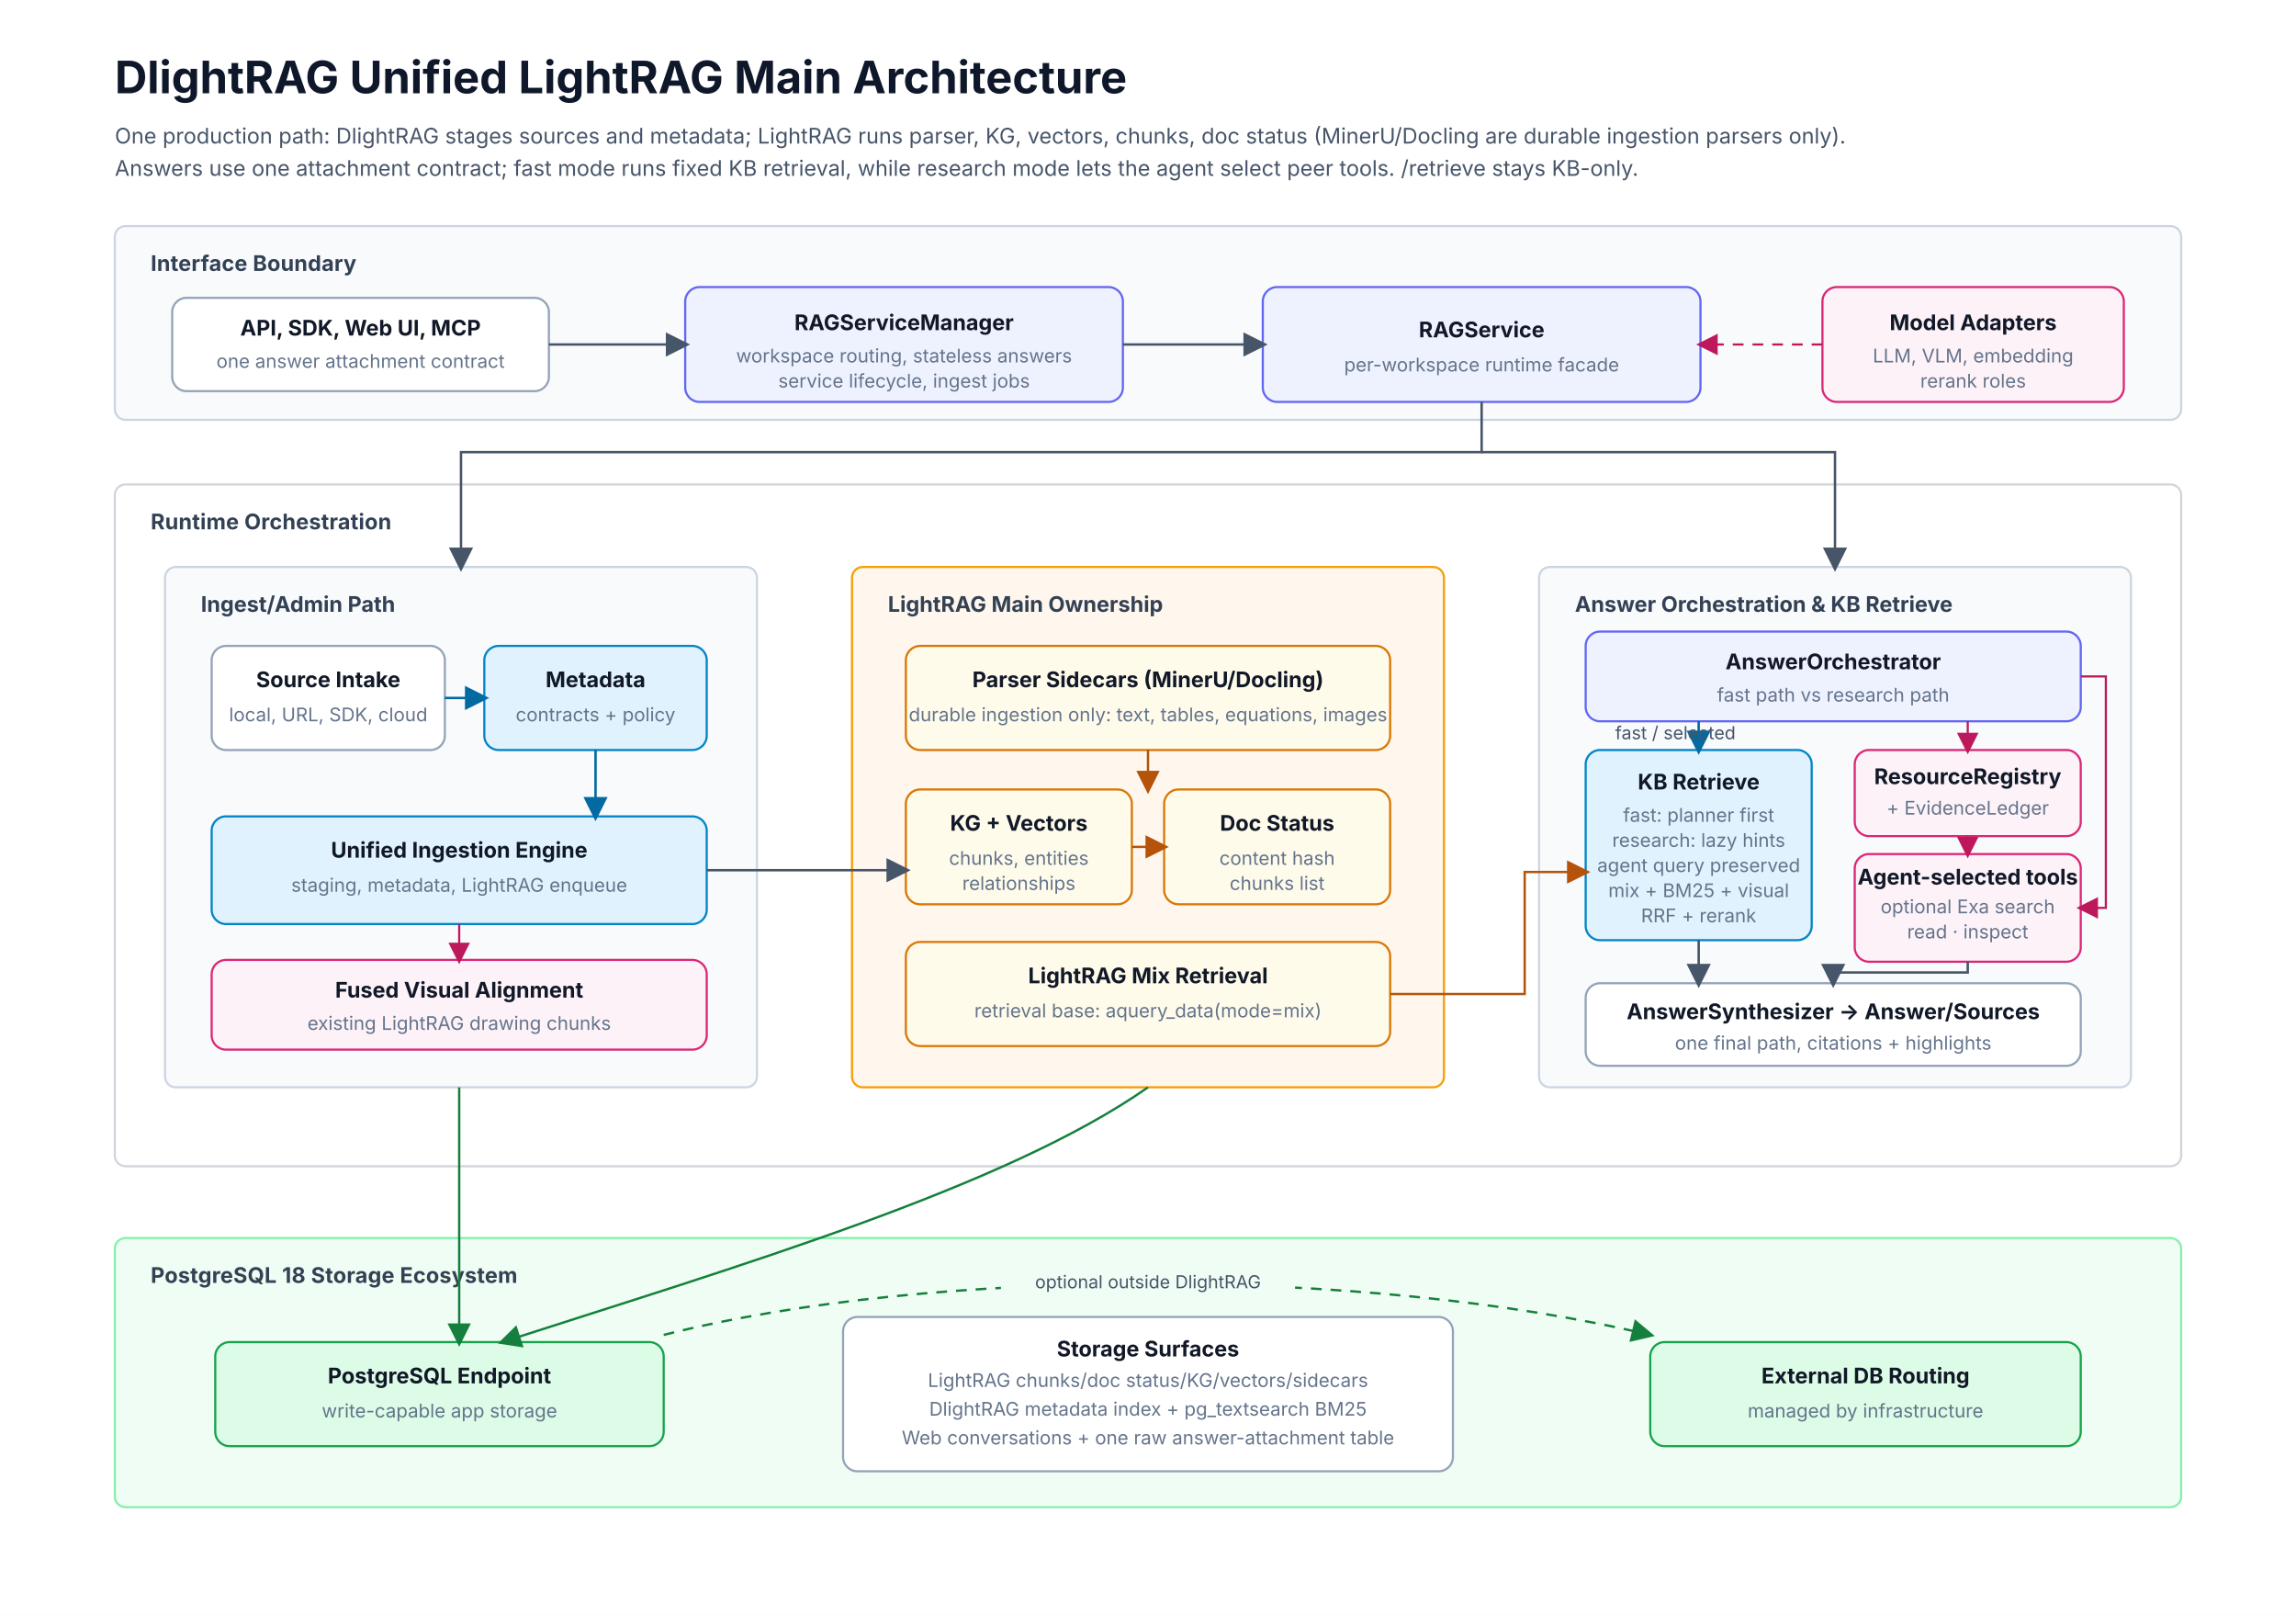
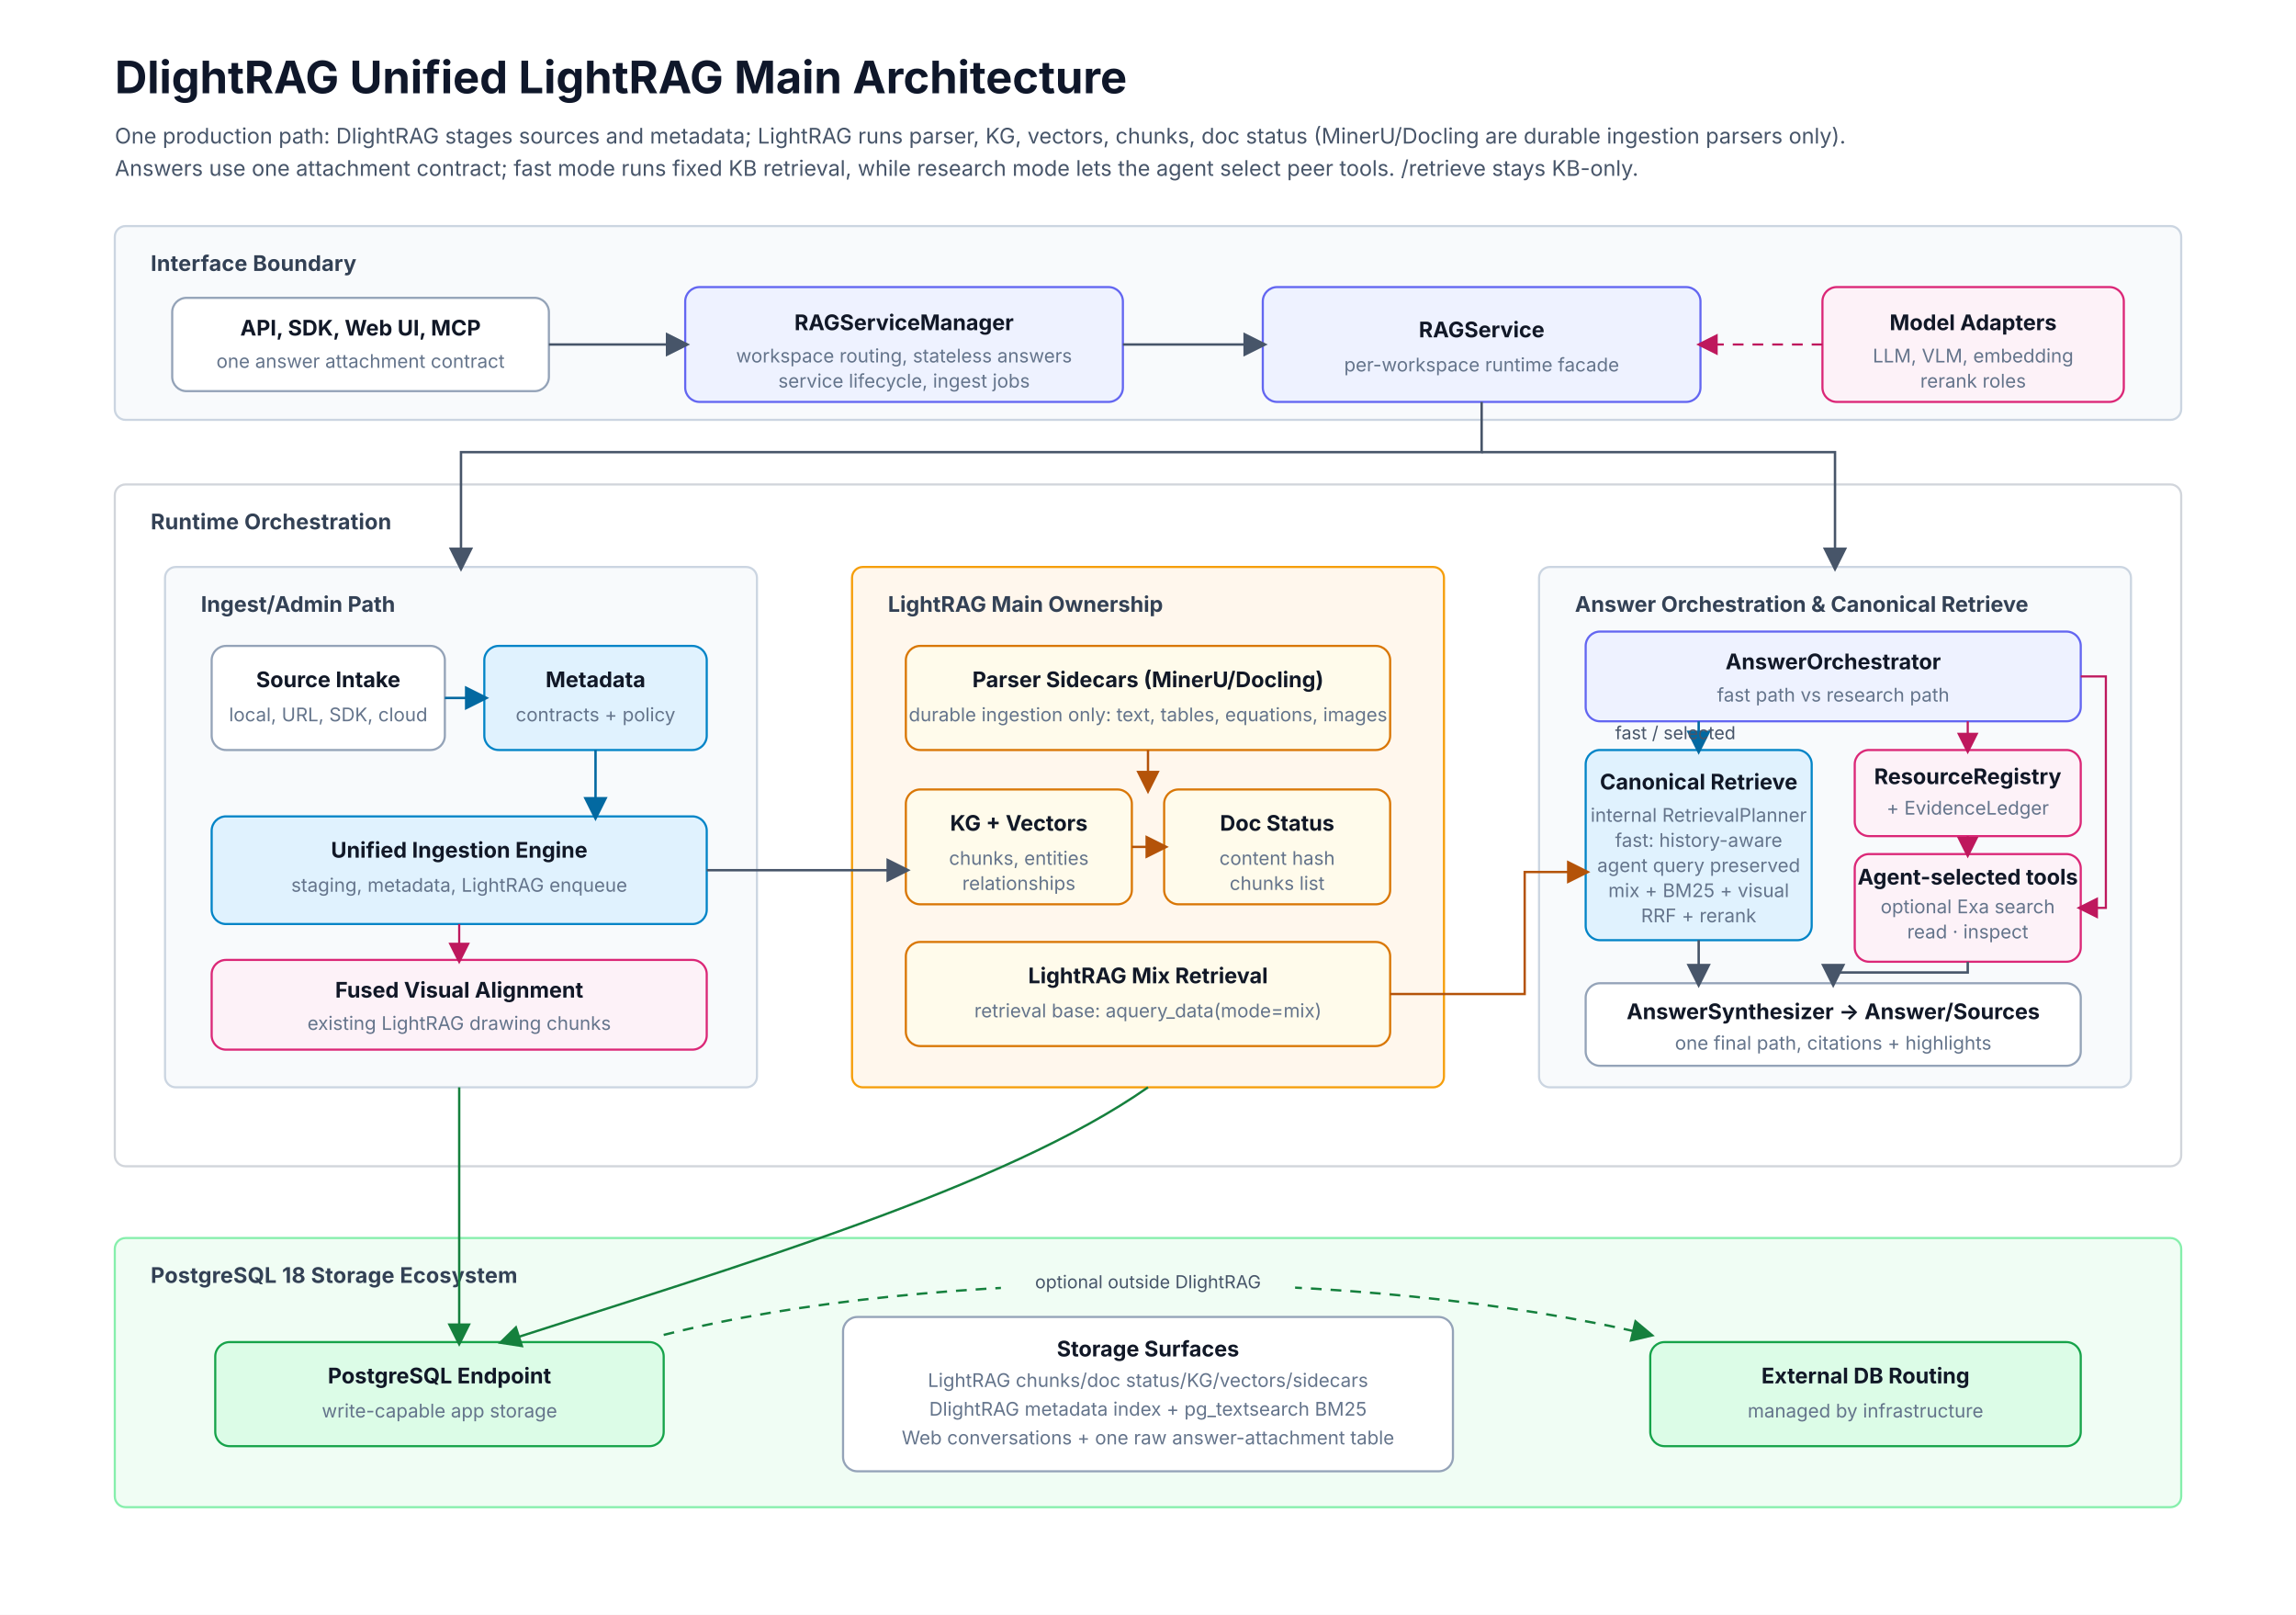
<svg xmlns="http://www.w3.org/2000/svg" viewBox="0 0 1280 900" role="img" aria-labelledby="title desc">
  <defs>
    <marker id="arrow" markerWidth="10" markerHeight="10" refX="8" refY="5" orient="auto" markerUnits="strokeWidth">
      <path d="M 0 0 L 10 5 L 0 10 z" fill="#475569" />
    </marker>
    <marker id="arrow-blue" markerWidth="10" markerHeight="10" refX="8" refY="5" orient="auto" markerUnits="strokeWidth">
      <path d="M 0 0 L 10 5 L 0 10 z" fill="#0369a1" />
    </marker>
    <marker id="arrow-orange" markerWidth="10" markerHeight="10" refX="8" refY="5" orient="auto" markerUnits="strokeWidth">
      <path d="M 0 0 L 10 5 L 0 10 z" fill="#b45309" />
    </marker>
    <marker id="arrow-green" markerWidth="10" markerHeight="10" refX="8" refY="5" orient="auto" markerUnits="strokeWidth">
      <path d="M 0 0 L 10 5 L 0 10 z" fill="#15803d" />
    </marker>
    <marker id="arrow-pink" markerWidth="10" markerHeight="10" refX="8" refY="5" orient="auto" markerUnits="strokeWidth">
      <path d="M 0 0 L 10 5 L 0 10 z" fill="#be185d" />
    </marker>
    <style>
      .bg { fill: #ffffff; }
      .title { font: 700 25px Inter, ui-sans-serif, system-ui, -apple-system, BlinkMacSystemFont, "Segoe UI", sans-serif; fill: #0f172a; }
      .subtitle { font: 400 12px Inter, ui-sans-serif, system-ui, -apple-system, BlinkMacSystemFont, "Segoe UI", sans-serif; fill: #475569; }
      .band-title { font: 700 12px Inter, ui-sans-serif, system-ui, -apple-system, BlinkMacSystemFont, "Segoe UI", sans-serif; fill: #334155; letter-spacing: .1px; }
      .lane-title { font: 700 12px Inter, ui-sans-serif, system-ui, -apple-system, BlinkMacSystemFont, "Segoe UI", sans-serif; fill: #334155; }
      .label { font: 700 12px Inter, ui-sans-serif, system-ui, -apple-system, BlinkMacSystemFont, "Segoe UI", sans-serif; fill: #111827; }
      .small { font: 400 10.5px Inter, ui-sans-serif, system-ui, -apple-system, BlinkMacSystemFont, "Segoe UI", sans-serif; fill: #64748b; }
      .note { font: 400 10px Inter, ui-sans-serif, system-ui, -apple-system, BlinkMacSystemFont, "Segoe UI", sans-serif; fill: #475569; }
      .band { fill: #ffffff; stroke: #d1d5db; stroke-width: 1.2; rx: 6; }
      .band-soft { fill: #f8fafc; stroke: #cbd5e1; stroke-width: 1.2; rx: 6; }
      .band-orange { fill: #fff7ed; stroke: #f59e0b; stroke-width: 1.2; rx: 6; }
      .band-green { fill: #f0fdf4; stroke: #86efac; stroke-width: 1.2; rx: 6; }
      .box { fill: #ffffff; stroke: #94a3b8; stroke-width: 1.2; rx: 8; }
      .box-blue { fill: #e0f2fe; stroke: #0284c7; }
      .box-indigo { fill: #eef2ff; stroke: #6366f1; }
      .box-orange { fill: #fffbeb; stroke: #d97706; }
      .box-pink { fill: #fdf2f8; stroke: #db2777; }
      .box-green { fill: #dcfce7; stroke: #16a34a; }
      .line { fill: none; stroke: #475569; stroke-width: 1.35; marker-end: url(#arrow); }
      .line-blue { fill: none; stroke: #0369a1; stroke-width: 1.35; marker-end: url(#arrow-blue); }
      .line-orange { fill: none; stroke: #b45309; stroke-width: 1.3; marker-end: url(#arrow-orange); }
      .line-green { fill: none; stroke: #15803d; stroke-width: 1.3; marker-end: url(#arrow-green); }
      .line-pink { fill: none; stroke: #be185d; stroke-width: 1.2; marker-end: url(#arrow-pink); }
      .dash { stroke-dasharray: 6 5; }
    </style>
  </defs>
  <rect class="bg" width="1280" height="900" />
  <text class="title" x="64" y="52">DlightRAG Unified LightRAG Main Architecture</text>
  <text class="subtitle" x="64" y="80">One production path: DlightRAG stages sources and metadata; LightRAG runs parser, KG, vectors, chunks, doc status (MinerU/Docling are durable ingestion parsers only).</text>
  <text class="subtitle" x="64" y="98">Answers use one attachment contract; fast mode runs fixed KB retrieval, while research mode lets the agent select peer tools. /retrieve stays KB-only.</text>
  <rect class="band-soft" x="64" y="126" width="1152" height="108" />
  <text class="band-title" x="84" y="151">Interface Boundary</text>
  <rect class="box" x="96" y="166" width="210" height="52" />
  <text class="label" text-anchor="middle" x="201" y="187">API, SDK, Web UI, MCP</text>
  <text class="small" text-anchor="middle" x="201" y="205">one answer attachment contract</text>
  <rect class="box box-indigo" x="382" y="160" width="244" height="64" />
  <text class="label" text-anchor="middle" x="504" y="184">RAGServiceManager</text>
  <text class="small" text-anchor="middle" x="504" y="202">workspace routing, stateless answers</text>
  <text class="small" text-anchor="middle" x="504" y="216">service lifecycle, ingest jobs</text>
  <rect class="box box-indigo" x="704" y="160" width="244" height="64" />
  <text class="label" text-anchor="middle" x="826" y="188">RAGService</text>
  <text class="small" text-anchor="middle" x="826" y="207">per-workspace runtime facade</text>
  <rect class="box box-pink" x="1016" y="160" width="168" height="64" />
  <text class="label" text-anchor="middle" x="1100" y="184">Model Adapters</text>
  <text class="small" text-anchor="middle" x="1100" y="202">LLM, VLM, embedding</text>
  <text class="small" text-anchor="middle" x="1100" y="216">rerank roles</text>
  <path class="line" d="M 306 192 H 382" />
  <path class="line" d="M 626 192 H 704" />
  <path class="line-pink dash" d="M 1016 192 H 948" />
  <rect class="band" x="64" y="270" width="1152" height="380" />
  <text class="band-title" x="84" y="295">Runtime Orchestration</text>
  <rect class="band-soft" x="92" y="316" width="330" height="290" />
  <text class="lane-title" x="112" y="341">Ingest/Admin Path</text>
  <rect class="box" x="118" y="360" width="130" height="58" />
  <text class="label" text-anchor="middle" x="183" y="383">Source Intake</text>
  <text class="small" text-anchor="middle" x="183" y="402">local, URL, SDK, cloud</text>
  <rect class="box box-blue" x="270" y="360" width="124" height="58" />
  <text class="label" text-anchor="middle" x="332" y="383">Metadata</text>
  <text class="small" text-anchor="middle" x="332" y="402">contracts + policy</text>
  <rect class="box box-blue" x="118" y="455" width="276" height="60" />
  <text class="label" text-anchor="middle" x="256" y="478">Unified Ingestion Engine</text>
  <text class="small" text-anchor="middle" x="256" y="497">staging, metadata, LightRAG enqueue</text>
  <rect class="box box-pink" x="118" y="535" width="276" height="50" />
  <text class="label" text-anchor="middle" x="256" y="556">Fused Visual Alignment</text>
  <text class="small" text-anchor="middle" x="256" y="574">existing LightRAG drawing chunks</text>
  <path class="line-blue" d="M 248 389 H 270" />
  <path class="line-blue" d="M 332 418 V 455" />
  <path class="line-pink" d="M 256 515 V 535" />
  <rect class="band-orange" x="475" y="316" width="330" height="290" />
  <text class="lane-title" x="495" y="341" fill="#92400e">LightRAG Main Ownership</text>
  <rect class="box box-orange" x="505" y="360" width="270" height="58" />
  <text class="label" text-anchor="middle" x="640" y="383">Parser Sidecars (MinerU/Docling)</text>
  <text class="small" text-anchor="middle" x="640" y="402">durable ingestion only: text, tables, equations, images</text>
  <rect class="box box-orange" x="505" y="440" width="126" height="64" />
  <text class="label" text-anchor="middle" x="568" y="463">KG + Vectors</text>
  <text class="small" text-anchor="middle" x="568" y="482">chunks, entities</text>
  <text class="small" text-anchor="middle" x="568" y="496">relationships</text>
  <rect class="box box-orange" x="649" y="440" width="126" height="64" />
  <text class="label" text-anchor="middle" x="712" y="463">Doc Status</text>
  <text class="small" text-anchor="middle" x="712" y="482">content hash</text>
  <text class="small" text-anchor="middle" x="712" y="496">chunks list</text>
  <rect class="box box-orange" x="505" y="525" width="270" height="58" />
  <text class="label" text-anchor="middle" x="640" y="548">LightRAG Mix Retrieval</text>
  <text class="small" text-anchor="middle" x="640" y="567">retrieval base: aquery_data(mode=mix)</text>
  <path class="line" d="M 394 485 H 505" />
  <path class="line-orange" d="M 640 418 V 440" />
  <path class="line-orange" d="M 631 472 H 649" />
  <rect class="band-soft" x="858" y="316" width="330" height="290" />
-   <text class="lane-title" x="878" y="341">Answer Orchestration &amp; KB Retrieve</text>
+   <text class="lane-title" x="878" y="341">Answer Orchestration &amp; Canonical Retrieve</text>
  <rect class="box box-indigo" x="884" y="352" width="276" height="50" />
  <text class="label" text-anchor="middle" x="1022" y="373">AnswerOrchestrator</text>
  <text class="small" text-anchor="middle" x="1022" y="391">fast path vs research path</text>
  <rect class="box box-blue" x="884" y="418" width="126" height="106" />
-   <text class="label" text-anchor="middle" x="947" y="440">KB Retrieve</text>
-   <text class="small" text-anchor="middle" x="947" y="458">fast: planner first</text>
-   <text class="small" text-anchor="middle" x="947" y="472">research: lazy hints</text>
+   <text class="label" text-anchor="middle" x="947" y="440">Canonical Retrieve</text>
+   <text class="small" text-anchor="middle" x="947" y="458">internal RetrievalPlanner</text>
+   <text class="small" text-anchor="middle" x="947" y="472">fast: history-aware</text>
  <text class="small" text-anchor="middle" x="947" y="486">agent query preserved</text>
  <text class="small" text-anchor="middle" x="947" y="500">mix + BM25 + visual</text>
  <text class="small" text-anchor="middle" x="947" y="514">RRF + rerank</text>
  <rect class="box box-pink" x="1034" y="418" width="126" height="48" />
  <text class="label" text-anchor="middle" x="1097" y="437">ResourceRegistry</text>
  <text class="small" text-anchor="middle" x="1097" y="454">+ EvidenceLedger</text>
  <rect class="box box-pink" x="1034" y="476" width="126" height="60" />
  <text class="label" text-anchor="middle" x="1097" y="493">Agent-selected tools</text>
  <text class="small" text-anchor="middle" x="1097" y="509">optional Exa search</text>
  <text class="small" text-anchor="middle" x="1097" y="523">read · inspect</text>
  <rect class="box" x="884" y="548" width="276" height="46" />
  <text class="label" text-anchor="middle" x="1022" y="568">AnswerSynthesizer → Answer/Sources</text>
  <text class="small" text-anchor="middle" x="1022" y="585">one final path, citations + highlights</text>
  <path class="line-blue" d="M 947 402 V 418" />
  <text class="note" text-anchor="middle" x="934" y="412" fill="#075985">fast / selected</text>
  <path class="line-pink" d="M 1097 402 V 418" />
  <path class="line-pink" d="M 1160 377 H 1174 V 506 H 1160" />
  <path class="line-pink" d="M 1097 466 V 476" />
  <path class="line-orange" d="M 775 554 H 850 V 486 H 884" />
  <path class="line" d="M 947 524 V 548" />
  <path class="line" d="M 1097 536 V 542 H 1022 V 548" />
  <path class="line" d="M 826 224 V 252 H 257 V 316" />
  <path class="line" d="M 826 252 H 1023 V 316" />
  <rect class="band-green" x="64" y="690" width="1152" height="150" />
  <text class="band-title" x="84" y="715" fill="#166534">PostgreSQL 18 Storage Ecosystem</text>
  <rect class="box box-green" x="120" y="748" width="250" height="58" />
  <text class="label" text-anchor="middle" x="245" y="771">PostgreSQL Endpoint</text>
  <text class="small" text-anchor="middle" x="245" y="790">write-capable app storage</text>
  <rect class="box" x="470" y="734" width="340" height="86" stroke="#22c55e" />
  <text class="label" text-anchor="middle" x="640" y="756">Storage Surfaces</text>
  <text class="small" text-anchor="middle" x="640" y="773">LightRAG chunks/doc status/KG/vectors/sidecars</text>
  <text class="small" text-anchor="middle" x="640" y="789">DlightRAG metadata index + pg_textsearch BM25</text>
  <text class="small" text-anchor="middle" x="640" y="805">Web conversations + one raw answer-attachment table</text>
  <rect class="box box-green" x="920" y="748" width="240" height="58" />
  <text class="label" text-anchor="middle" x="1040" y="771">External DB Routing</text>
  <text class="small" text-anchor="middle" x="1040" y="790">managed by infrastructure</text>
  <path class="line-green" d="M 256 606 V 748" />
  <path class="line-green" d="M 640 606 C 560 662 410 706 280 748" />
  <path class="line-green dash" d="M 370 744 C 520 706 760 706 920 744" />
  <rect x="558" y="706" width="164" height="16" fill="#f0fdf4" />
  <text class="note" text-anchor="middle" x="640" y="718" fill="#166534">optional outside DlightRAG</text>
</svg>
